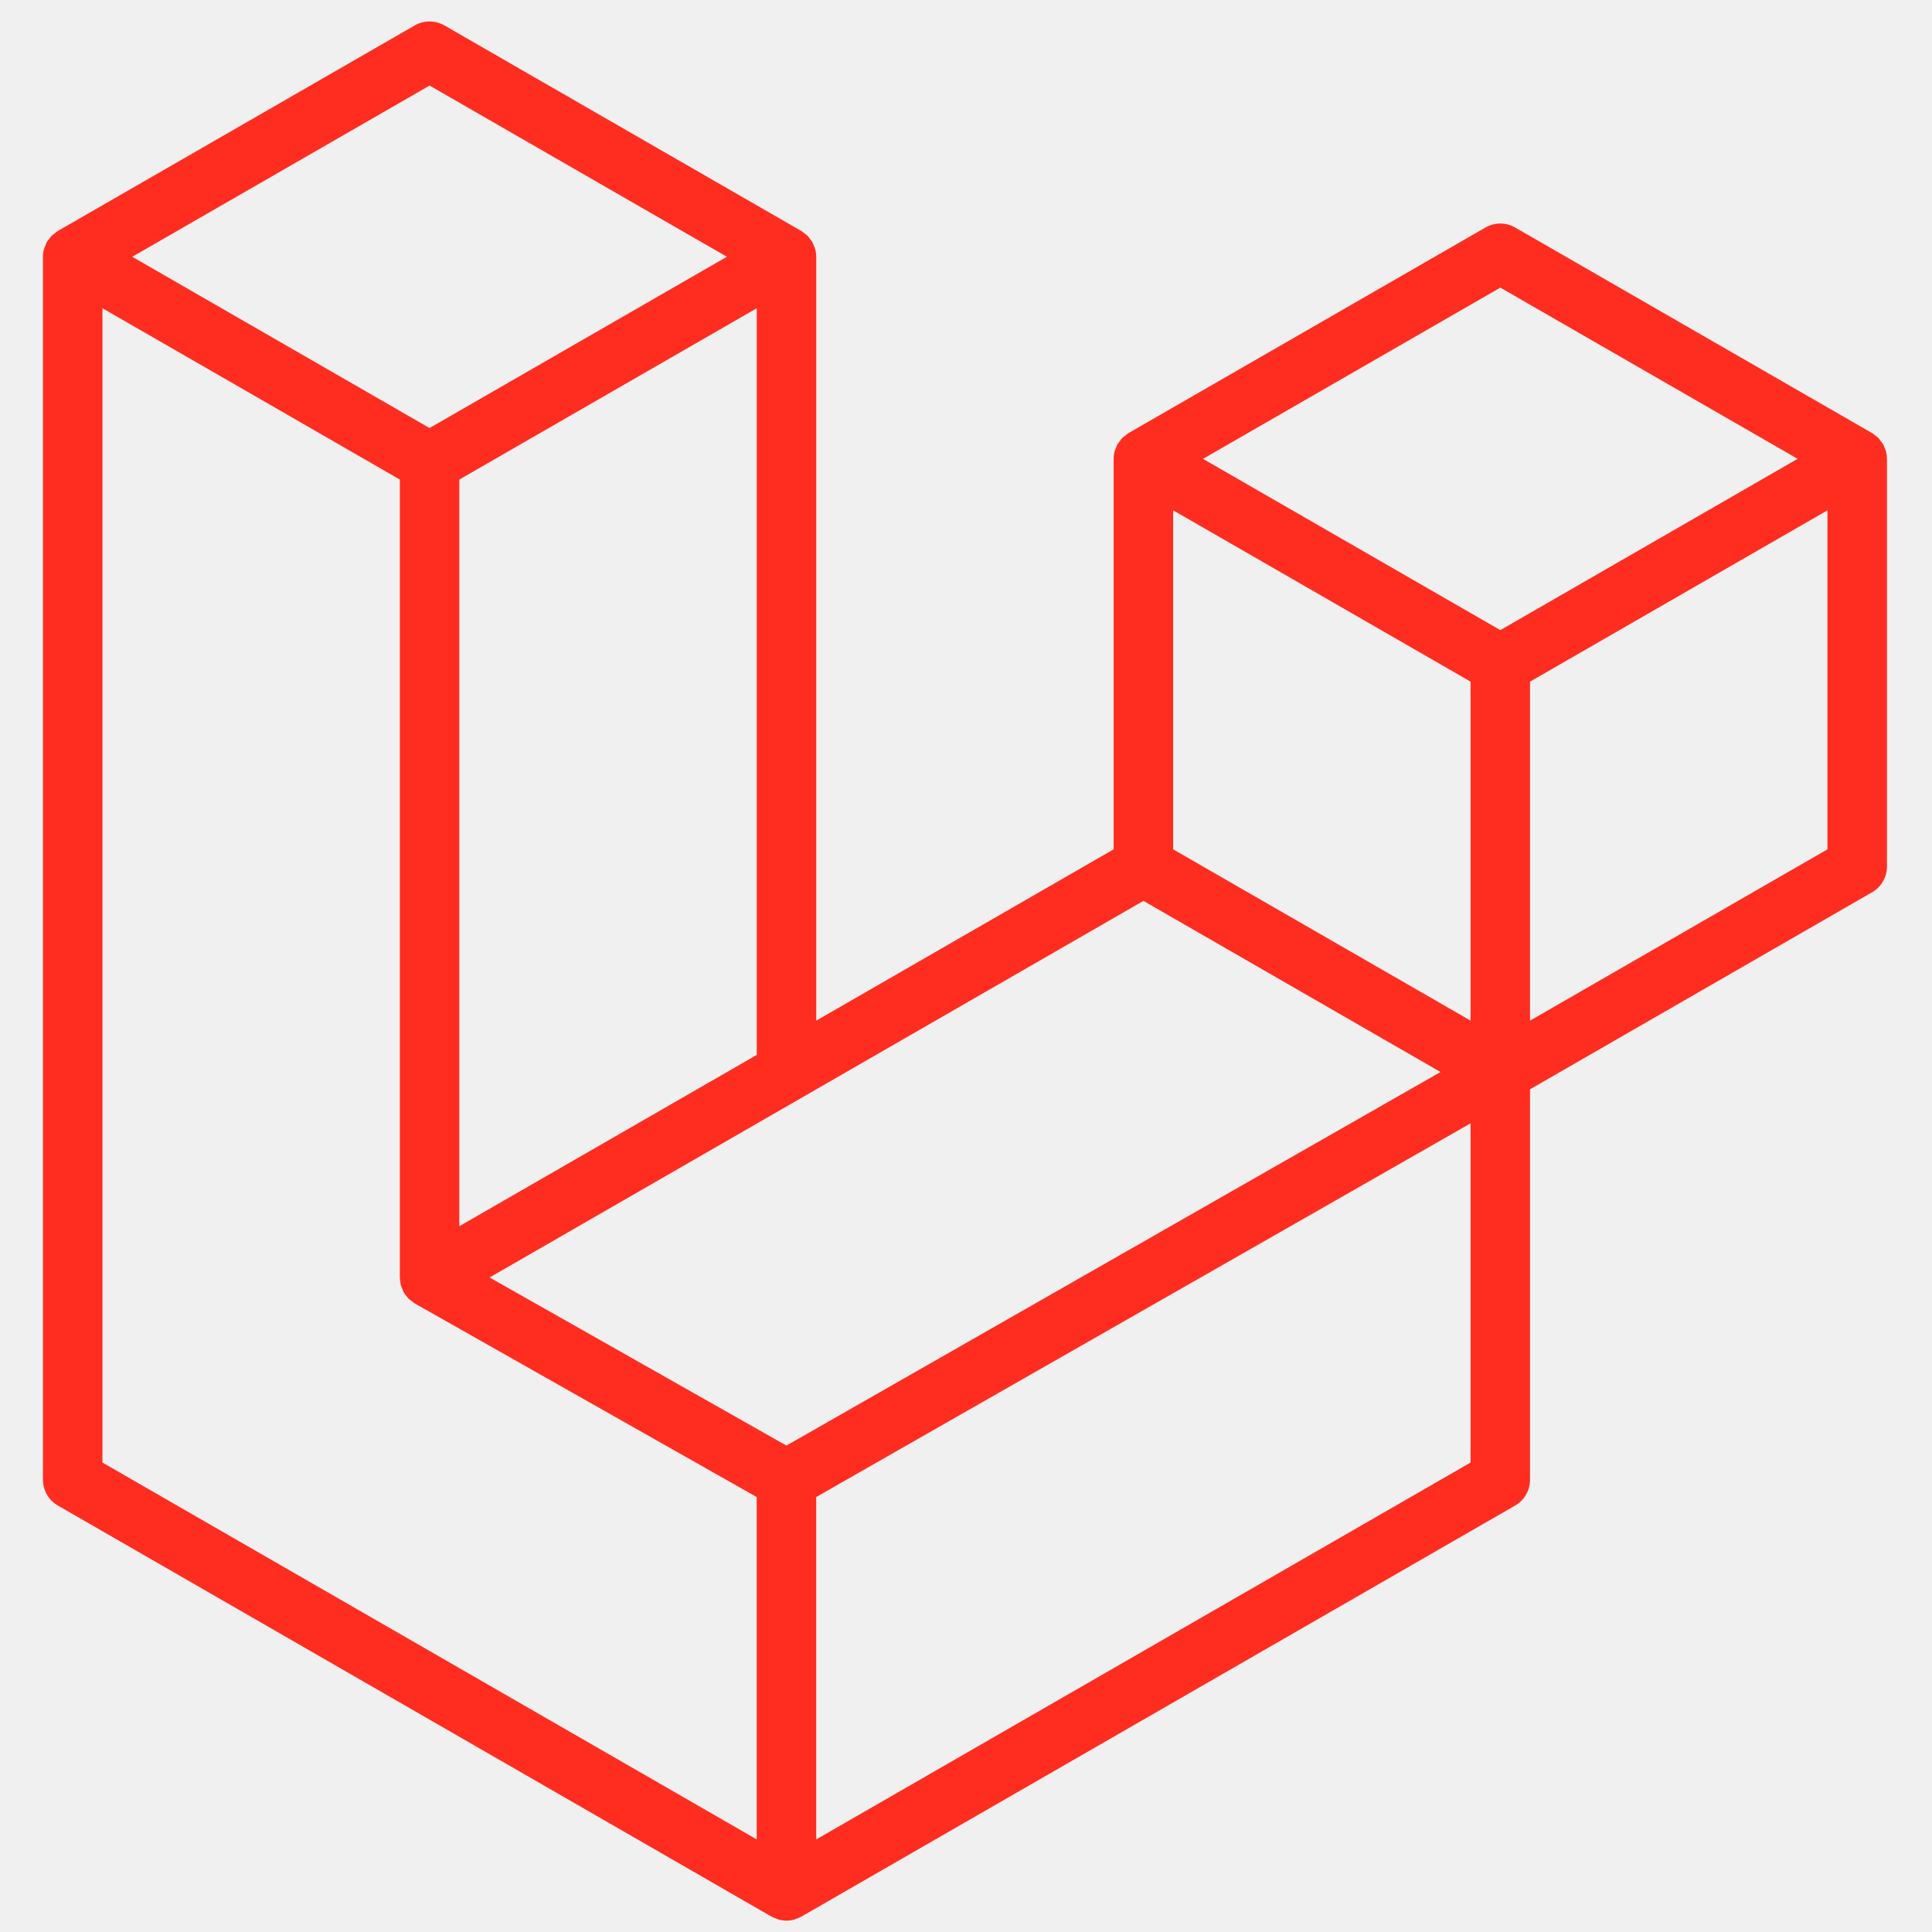
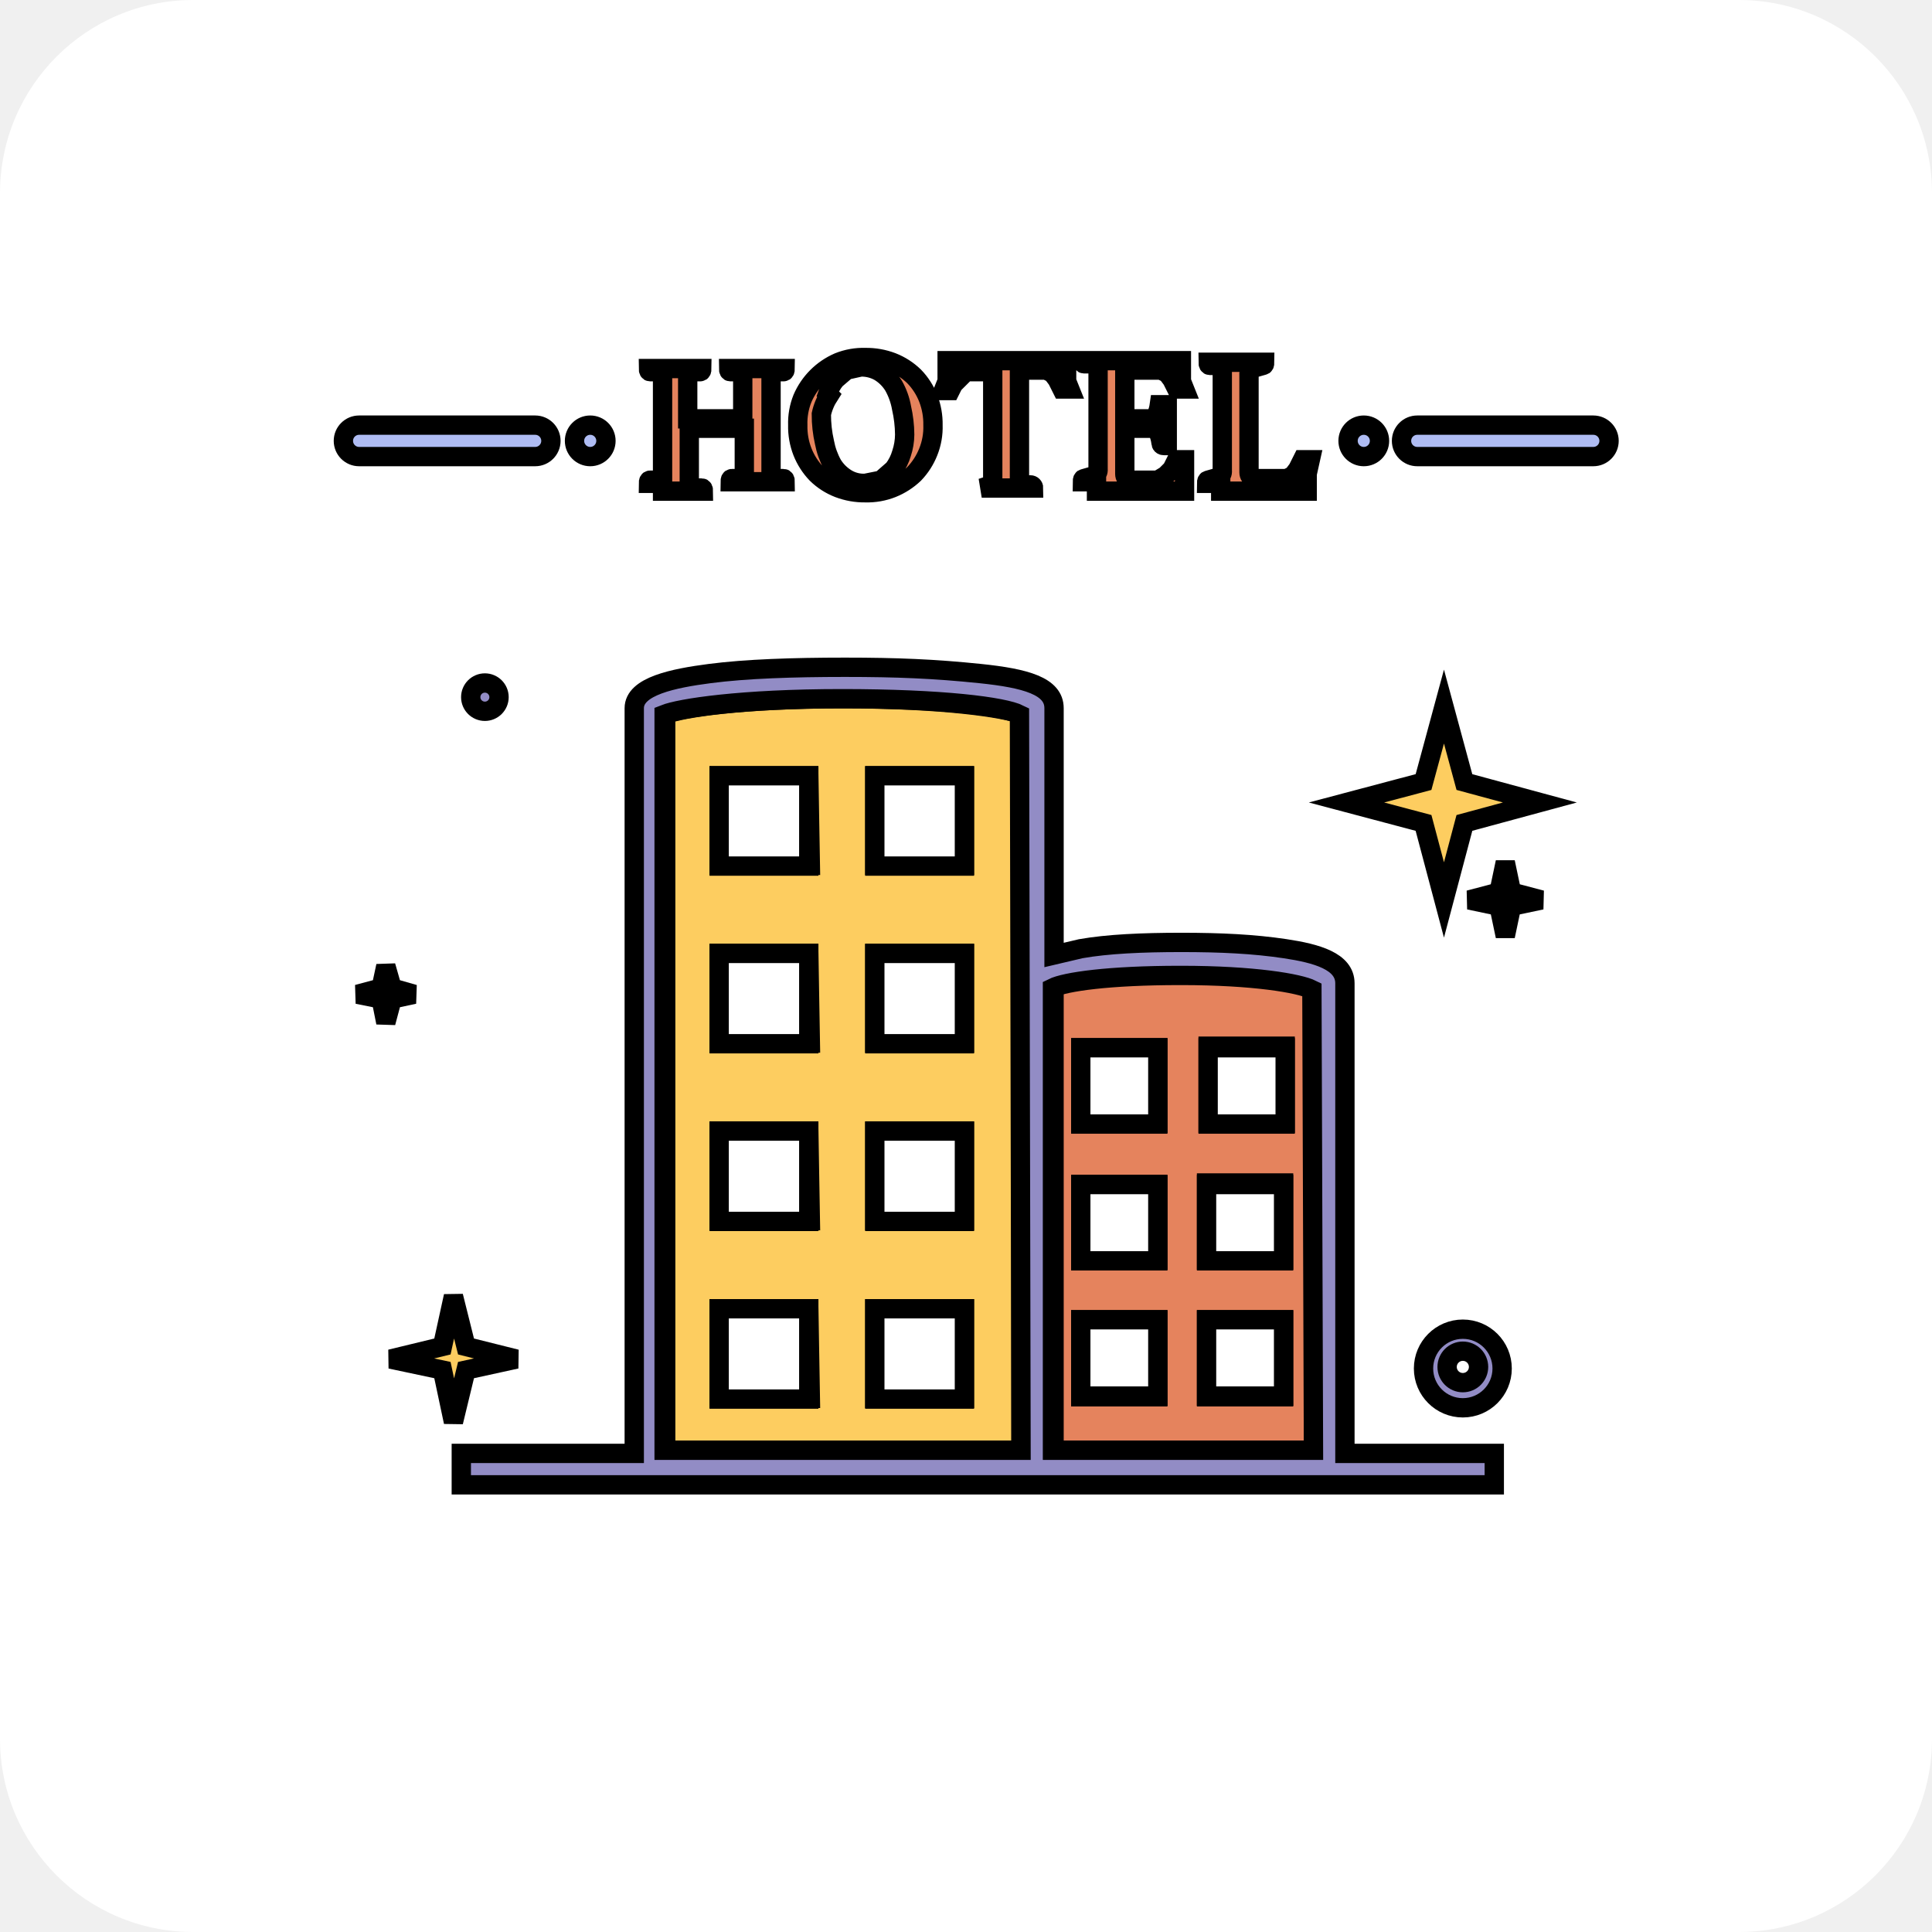
- <svg xmlns="http://www.w3.org/2000/svg" width="166" height="166" viewBox="0 0 166 166" fill="none">
-   <path fill-rule="evenodd" clip-rule="evenodd" d="M162.041 38.759C162.099 38.977 162.129 39.201 162.13 39.426V74.452C162.13 74.902 162.011 75.344 161.786 75.733C161.561 76.122 161.237 76.444 160.847 76.668L131.462 93.594V127.141C131.462 128.054 130.977 128.897 130.186 129.357L68.847 164.683C68.707 164.763 68.554 164.814 68.401 164.868C68.343 164.887 68.289 164.922 68.228 164.938C67.8 165.051 67.349 165.051 66.92 164.938C66.85 164.919 66.786 164.881 66.719 164.855C66.579 164.804 66.432 164.76 66.298 164.683L4.972 129.357C4.583 129.133 4.259 128.81 4.034 128.421C3.808 128.032 3.69 127.591 3.689 127.141L3.689 22.063C3.689 21.834 3.721 21.61 3.779 21.393C3.798 21.32 3.843 21.253 3.868 21.179C3.916 21.045 3.961 20.908 4.031 20.783C4.079 20.7 4.149 20.633 4.206 20.557C4.28 20.454 4.347 20.349 4.433 20.26C4.506 20.186 4.602 20.132 4.685 20.068C4.778 19.992 4.861 19.909 4.966 19.848L35.633 2.185C36.022 1.961 36.462 1.844 36.91 1.844C37.358 1.844 37.798 1.961 38.186 2.185L68.851 19.848H68.857C68.959 19.912 69.045 19.992 69.138 20.065C69.221 20.129 69.313 20.186 69.387 20.257C69.476 20.349 69.54 20.454 69.616 20.557C69.671 20.633 69.744 20.7 69.789 20.783C69.862 20.911 69.904 21.045 69.955 21.179C69.98 21.253 70.025 21.32 70.044 21.396C70.103 21.614 70.133 21.838 70.133 22.063V87.694L95.686 72.974V39.423C95.686 39.2 95.718 38.973 95.775 38.759C95.798 38.683 95.839 38.615 95.865 38.542C95.916 38.408 95.96 38.271 96.031 38.146C96.079 38.063 96.149 37.996 96.203 37.92C96.279 37.818 96.343 37.712 96.433 37.623C96.506 37.549 96.599 37.495 96.681 37.431C96.777 37.355 96.86 37.272 96.962 37.211L127.633 19.548C128.021 19.324 128.461 19.206 128.91 19.206C129.358 19.206 129.798 19.324 130.186 19.548L160.85 37.211C160.959 37.275 161.042 37.355 161.137 37.428C161.217 37.492 161.31 37.549 161.383 37.62C161.473 37.712 161.536 37.818 161.613 37.92C161.67 37.996 161.741 38.063 161.785 38.146C161.859 38.271 161.9 38.408 161.951 38.542C161.98 38.615 162.021 38.683 162.041 38.759ZM157.018 72.974V43.848L146.287 50.028L131.462 58.568V87.694L157.021 72.974H157.018ZM126.354 125.663V96.518L111.771 104.85L70.13 128.626V158.046L126.354 125.663ZM8.801 26.485V125.663L65.018 158.043V128.629L35.649 112L35.64 111.994L35.627 111.988C35.528 111.93 35.445 111.847 35.353 111.777C35.273 111.713 35.18 111.662 35.11 111.592L35.104 111.582C35.021 111.502 34.963 111.403 34.893 111.314C34.829 111.228 34.753 111.154 34.702 111.065L34.699 111.055C34.641 110.96 34.606 110.845 34.565 110.736C34.523 110.64 34.469 110.551 34.443 110.449C34.411 110.328 34.405 110.197 34.392 110.072C34.379 109.976 34.354 109.881 34.354 109.785V109.778V41.205L19.532 32.662L8.801 26.485ZM36.913 7.35L11.364 22.063L36.907 36.777L62.453 22.06L36.907 7.35H36.913ZM50.2 99.174L65.022 90.637V26.485L54.291 32.665L39.466 41.205V105.357L50.2 99.174ZM128.91 24.713L103.363 39.426L128.91 54.14L154.453 39.423L128.91 24.713ZM126.354 58.568L111.529 50.028L100.798 43.848V72.974L115.619 81.511L126.354 87.694V58.568ZM67.571 124.205L105.042 102.803L123.772 92.109L98.245 77.405L68.854 94.334L42.066 109.762L67.571 124.205Z" fill="#FF2D20" />
+ <svg xmlns="http://www.w3.org/2000/svg" width="132px" height="132px" viewBox="-102.4 -102.4 1228.80 1228.80" class="icon" version="1.1" fill="#000000" stroke="#000000" stroke-width="12.288" transform="matrix(1, 0, 0, 1, 0, 0)rotate(0)">
+   <g id="SVGRepo_bgCarrier" stroke-width="0">
+     <rect x="-102.4" y="-102.4" width="1228.80" height="1228.80" rx="122.88" fill="#ffffff" strokewidth="0" />
+   </g>
+   <g id="SVGRepo_tracerCarrier" stroke-linecap="round" stroke-linejoin="round" />
+   <g id="SVGRepo_iconCarrier">
+     <path d="M803 421l-49-13 49-13 13-48 13 48 48 13-48 13-13 49-13-49zM851 474l-19-4 19-5 4-19 4 19 19 5-19 4-4 19-4-19z" fill="#FDCD60" />
+     <path d="M206 341m-9 0a9 9 0 1 0 18 0 9 9 0 1 0-18 0Z" fill="#928cc5" />
+     <path d="M179 769l-33-7 33-8 7-32 8 32 32 8-32 7-8 33-7-33zM140 533l-15-3 15-4 3-14 4 14 14 4-14 3-4 15-3-15z" fill="#FDCD60" />
+     <path d="M828 793a25 25 0 1 1 25-25 25 25 0 0 1-25 25z m0-36a10 10 0 1 0 10 10 10 10 0 0 0-10-10z" fill="#928cc5" />
+     <path d="M434 342c-65 0-103 6-113 10v468h226V352c-10-4-49-10-113-10z m-21 445h-58v-57h57z m0-113h-58v-57h57z m0-113h-58v-57h57z m0-113h-58v-57h57z m41-57h57v57h-57z m0 113h57v57h-57z m0 113h57v57h-57z m0 113h57v57h-57z" fill="#FDCD60" />
+     <path d="M649 517c-45 0-74 5-81 8v295h165V526c-8-4-37-9-83-9z m-15 269h-49v-49h49z m0-87h-49v-48h49z m0-87h-49v-48h49z m32-49h49v49h-49z m-1 87h49v49h-49z m0 87h49v49h-49z" fill="#e5835d" />
+     <path d="M753 523c0-14-18-19-38-22s-41-4-66-4-47 1-64 4l-17 4V348c0-14-18-19-47-22s-53-4-86-4-63 1-86 4-48 8-48 22v474H191v20h657v-20h-95zM547 820H320V352c10-4 49-10 113-10s103 5 113 10z m186 0H567V526c8-4 36-8 81-8h1c46 0 75 5 83 9z" fill="#928cc5" />
+     <path d="M355 391h57v57.45h-57zM454 391h57v57.45h-57zM355 504h57v57.45h-57zM454 504h57v57.45h-57zM585 564h49v48.53h-49zM666 564h49v48.53h-49zM585 651h49v48.53h-49zM665 651h49v48.53h-49zM585 737h49v48.53h-49zM665 737h49v48.53h-49zM355 617h57v57.45h-57zM454 617h57v57.45h-57zM355 730h57v57.45h-57zM454 730h57v57.45h-57z" fill="#FFFFFF" />
+     <path d="M319 210h26q0-2-1-2h-8v-38h35v32h-8q-1 0-1 2h35q0-2-1-2h-8v-68h8q1 0 1-2h-36q0 2 1 2h8v30h-35v-30h8q1 0 1-2h-34q0 2 1 2h8v69h-8q-1 0-1 2h9zM417 199a41 41 0 0 0 14 9 46 46 0 0 0 17 3 43 43 0 0 0 17-3 44 44 0 0 0 14-9 43 43 0 0 0 9-14 42 42 0 0 0 3-17 45 45 0 0 0-3-17 42 42 0 0 0-9-14 42 42 0 0 0-14-9 46 46 0 0 0-17-3 42 42 0 0 0-17 3 44 44 0 0 0-23 23 42 42 0 0 0-3 17 44 44 0 0 0 3 17 43 43 0 0 0 9 14z m7-51a29 29 0 0 1 5-9l7-6 9-2a23 23 0 0 1 12 3 27 27 0 0 1 9 9 44 44 0 0 1 5 14 79 79 0 0 1 2 17 39 39 0 0 1-2 12 31 31 0 0 1-5 10l-8 7-10 2a21 21 0 0 1-12-3 27 27 0 0 1-9-9 47 47 0 0 1-5-14 79 79 0 0 1-2-18 36 36 0 0 1 5-12zM500 146h2l3-6 3-4 4-2h17v68a5 5 0 0 1-1 4l-6 2h33a2 2 0 0 0-2-2h-7v-73h17l4 2 3 4 3 6h5l-2-5v-13h-76v13l-2 5h3zM595 210h56v-20h-5l-3 6-4 4-5 3h-18q-3-1-3-4v-29h18l3 2a23 23 0 0 1 2 7q0 2 2 2h2v-7-5-14h-5a26 26 0 0 1-2 7l-3 2h-17v-31h23l4 2 3 4 3 6h5l-2-5v-13h-63q0 2 1 2h9v67a4 4 0 0 1-2 4l-7 2q-1 0-1 2h9zM674 210h55v-11l2-9h-5l-3 6-3 4-4 2h-21q-3-1-3-4v-62a4 4 0 0 1 2-4l7-2q1 0 1-2h-36q0 2 1 2h8v67a4 4 0 0 1-2 4l-7 2q-1 0-1 2h9z" fill="#e5835d" />
+     <path d="M248 178a10 10 0 0 0-10-10H126a10 10 0 0 0 0 20h112a10 10 0 0 0 10-10z" fill="#AFBCF3" />
+     <path d="M273 178m-10 0a10 10 0 1 0 20 0 10 10 0 1 0-20 0Z" fill="#AFBCF3" />
+     <path d="M911 168H799a10 10 0 0 0 0 20h112a10 10 0 1 0 0-20z" fill="#AFBCF3" />
+     <path d="M765 178m-10 0a10 10 0 1 0 20 0 10 10 0 1 0-20 0Z" fill="#AFBCF3" />
+   </g>
</svg>
